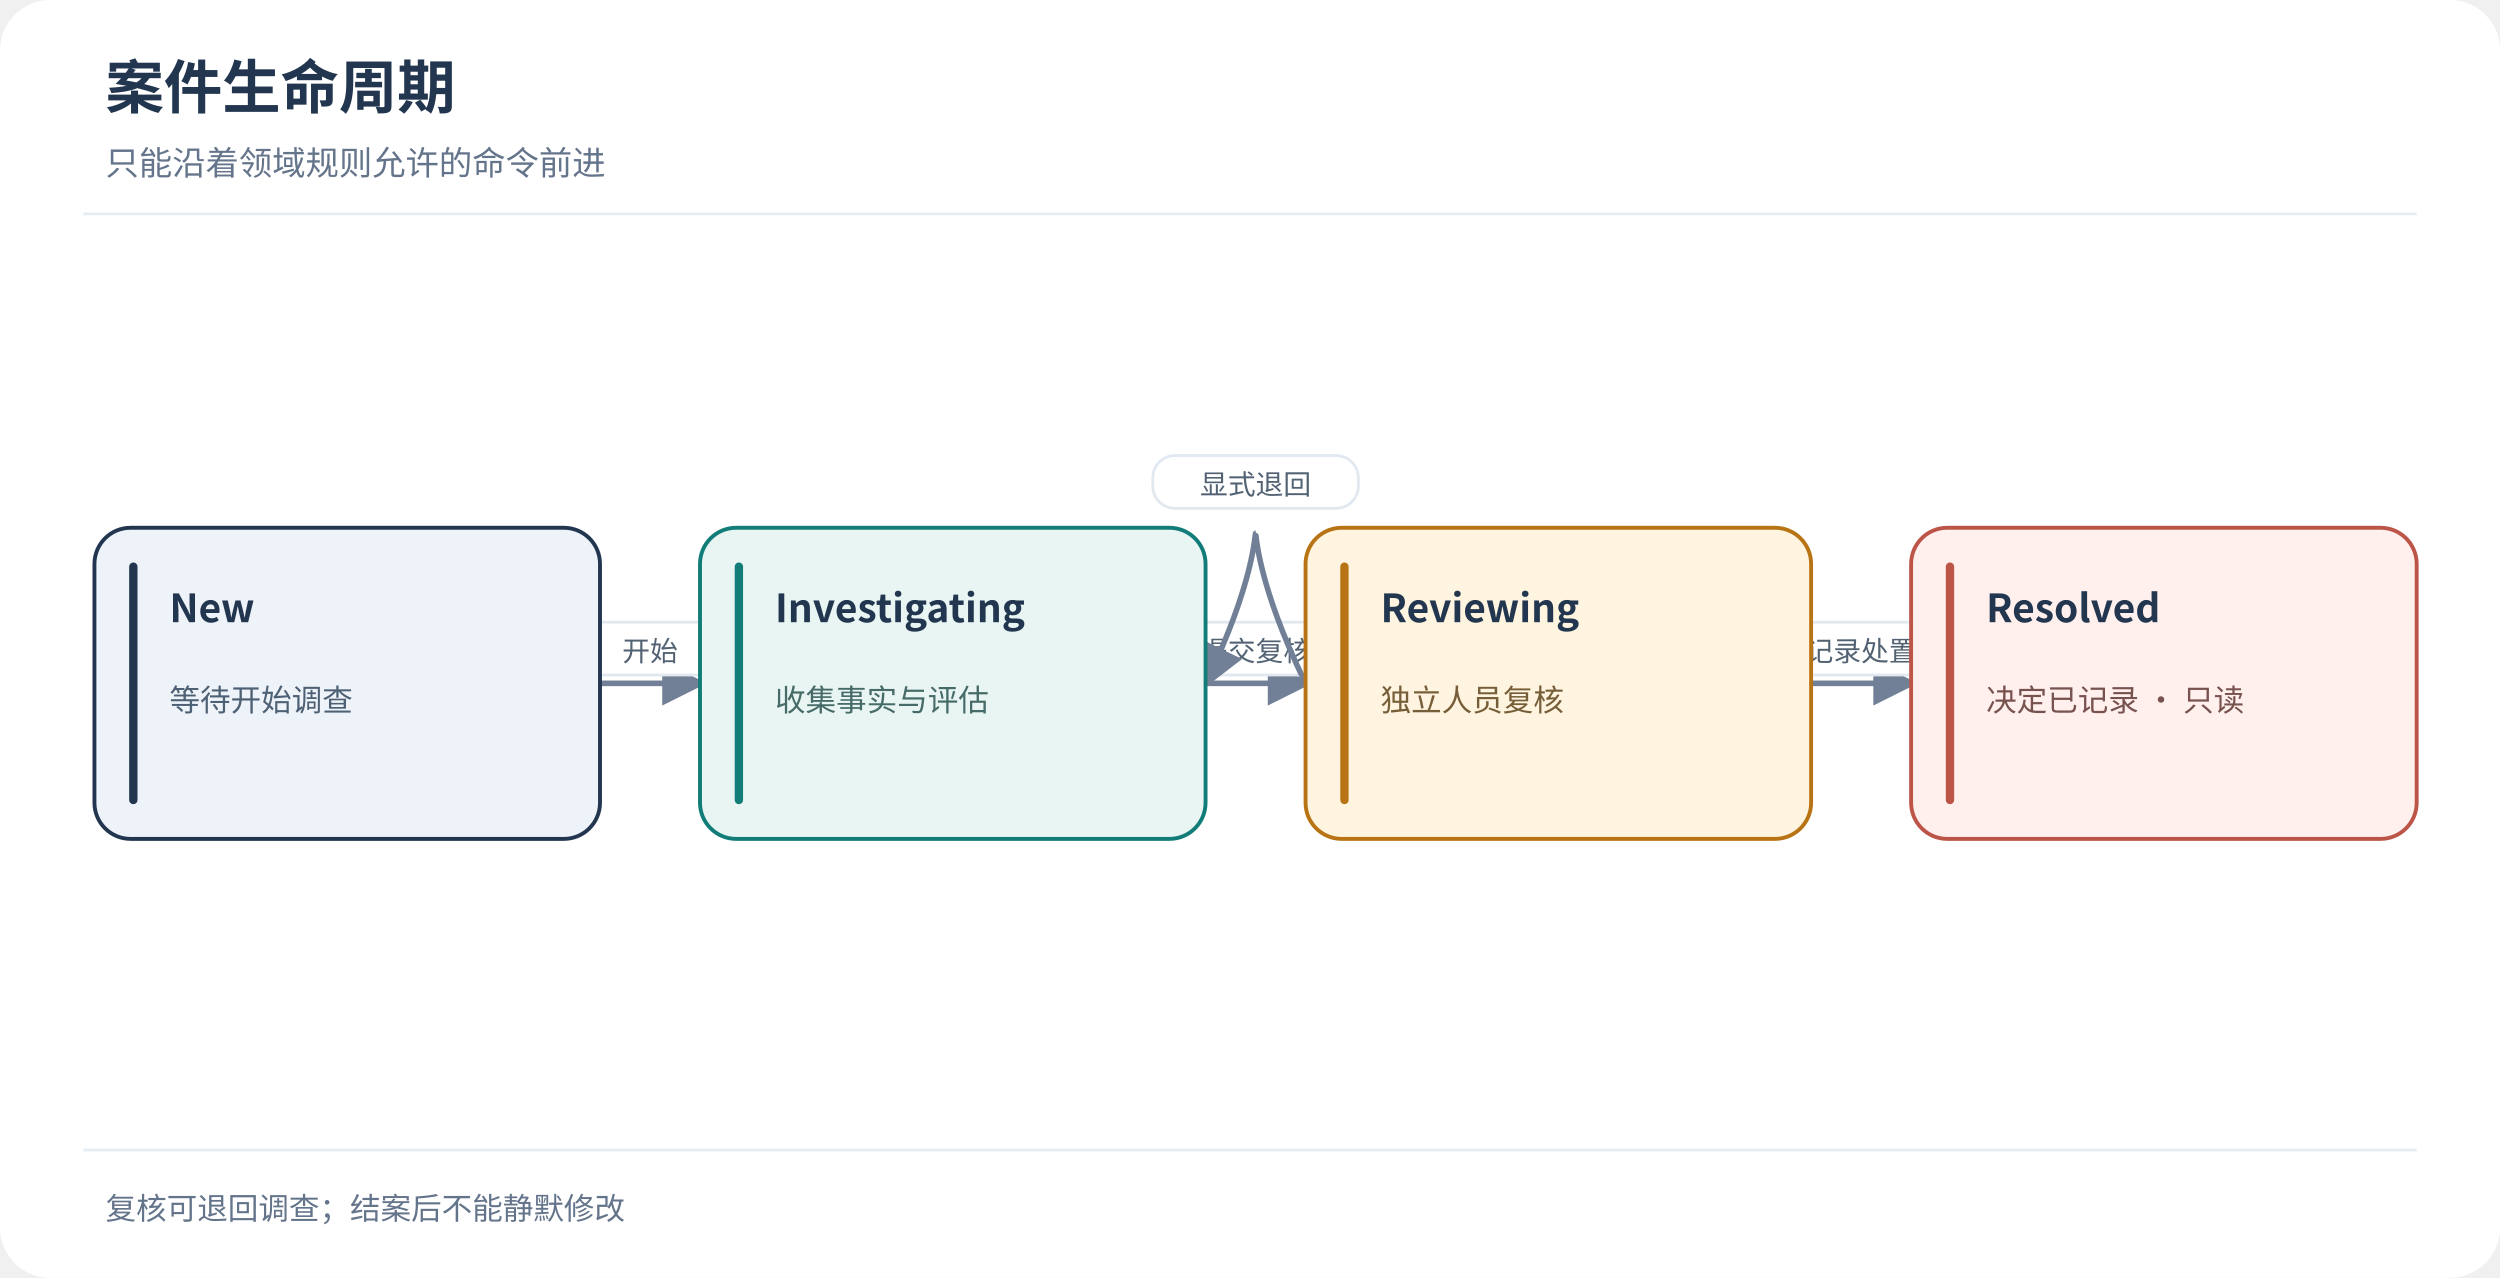
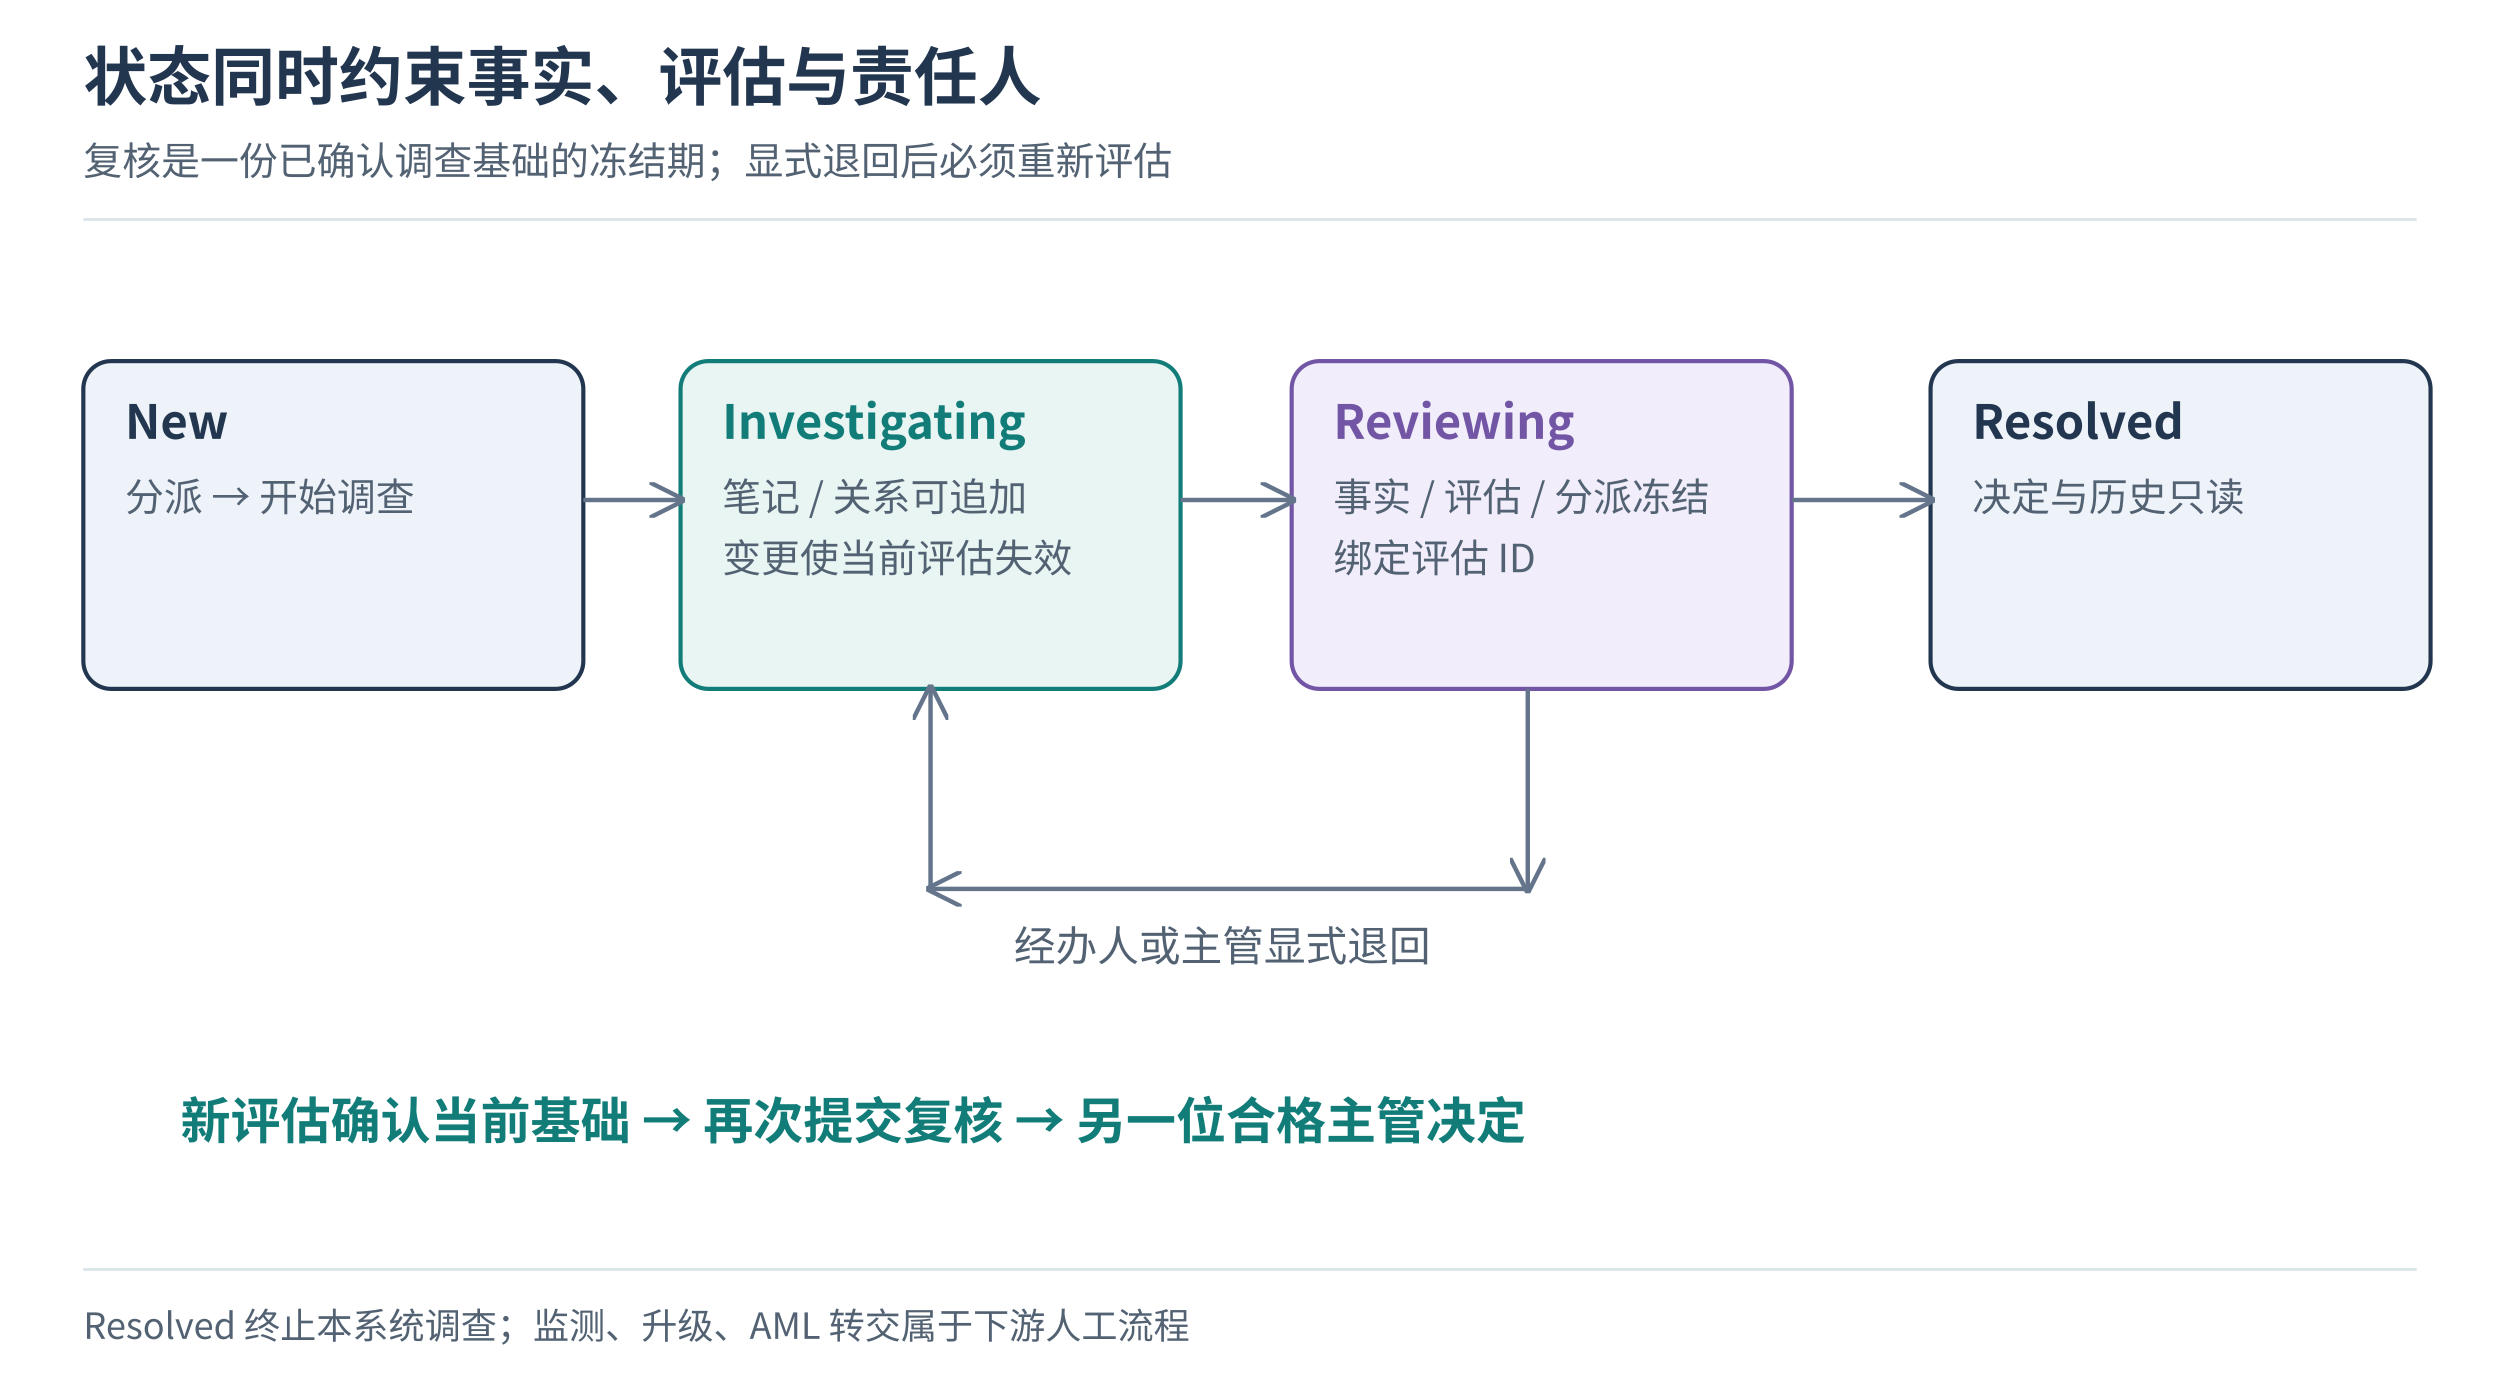
- <svg xmlns="http://www.w3.org/2000/svg" width="900" height="460" viewBox="0 0 900 460">
-   <rect width="100%" height="100%" rx="18" fill="#ffffff" />
-   <path d="M 30 77 H 870" stroke="#e6edf2" stroke-width="1" />
-   <text x="38" y="39" font-family="Microsoft YaHei, Noto Sans CJK SC, sans-serif" font-size="21px" font-weight="700" fill="#22364f">案件生命周期</text>
-   <text x="38" y="63" font-family="Microsoft YaHei, Noto Sans CJK SC, sans-serif" font-size="12px" font-weight="400" fill="#64748b">只能沿着领域规则允许的命令前进</text>
+ <svg xmlns="http://www.w3.org/2000/svg" viewBox="0 0 900 500" width="900" height="500">
+   <rect width="900" height="500" fill="white" />
  <defs>
-     <marker id="arrow" viewBox="0 0 10 10" refX="8.5" refY="5" markerWidth="8" markerHeight="8" orient="auto-start-reverse">
-       <path d="M 0 0 L 10 5 L 0 10 z" fill="#718096" />
+     <marker id="a" markerWidth="8" markerHeight="8" refX="7" refY="4" orient="auto">
+       <path d="M0 0L8 4L0 8" fill="none" stroke="#64748b" />
    </marker>
  </defs>
-   <path d="M 216 246.0 C 258 246.0, 210 246.0, 252 246.0" fill="none" stroke="#718096" stroke-width="2" marker-end="url(#arrow)" />
-   <rect x="197.0" y="224.0" width="74" height="19" rx="8" fill="#ffffff" stroke="#e2e8f0" />
-   <text x="234.0" y="238.0" text-anchor="middle" font-family="Microsoft YaHei, Noto Sans CJK SC, sans-serif" font-size="10px" fill="#526273">开始</text>
-   <path d="M 434 246.0 C 476 246.0, 428 246.0, 470 246.0" fill="none" stroke="#718096" stroke-width="2" marker-end="url(#arrow)" />
-   <rect x="415.0" y="224.0" width="74" height="19" rx="8" fill="#ffffff" stroke="#e2e8f0" />
-   <text x="452.0" y="238.0" text-anchor="middle" font-family="Microsoft YaHei, Noto Sans CJK SC, sans-serif" font-size="10px" fill="#526273">提交复核</text>
-   <path d="M 652 246.0 C 694 246.0, 646 246.0, 688 246.0" fill="none" stroke="#718096" stroke-width="2" marker-end="url(#arrow)" />
-   <rect x="633.0" y="224.0" width="74" height="19" rx="8" fill="#ffffff" stroke="#e2e8f0" />
-   <text x="670.0" y="238.0" text-anchor="middle" font-family="Microsoft YaHei, Noto Sans CJK SC, sans-serif" font-size="10px" fill="#526273">记录处置</text>
-   <path d="M 470 246.0 C 435 174.0, 469 174.0, 434 246.0" fill="none" stroke="#718096" stroke-width="2" marker-end="url(#arrow)" />
-   <rect x="415.0" y="164.0" width="74" height="19" rx="8" fill="#ffffff" stroke="#e2e8f0" />
-   <text x="452.0" y="178.0" text-anchor="middle" font-family="Microsoft YaHei, Noto Sans CJK SC, sans-serif" font-size="10px" fill="#526273">显式退回</text>
-   <rect x="34" y="190" width="182" height="112" rx="13" fill="#eef3f9" stroke="#22364f" stroke-width="1.4" />
-   <path d="M 48 204 V 288" stroke="#22364f" stroke-width="3" stroke-linecap="round" />
-   <text x="61" y="224" font-family="Microsoft YaHei, Noto Sans CJK SC, sans-serif" font-size="14px" font-weight="700" fill="#22364f">New</text>
-   <text x="61" y="256" font-family="Microsoft YaHei, Noto Sans CJK SC, sans-serif" font-size="11px" font-weight="400" fill="#4d6074">等待开始调查</text>
-   <rect x="252" y="190" width="182" height="112" rx="13" fill="#e8f5f3" stroke="#117c78" stroke-width="1.4" />
-   <path d="M 266 204 V 288" stroke="#117c78" stroke-width="3" stroke-linecap="round" />
-   <text x="279" y="224" font-family="Microsoft YaHei, Noto Sans CJK SC, sans-serif" font-size="14px" font-weight="700" fill="#22364f">Investigating</text>
-   <text x="279" y="256" font-family="Microsoft YaHei, Noto Sans CJK SC, sans-serif" font-size="11px" font-weight="400" fill="#466b68">收集事实与评估</text>
-   <rect x="470" y="190" width="182" height="112" rx="13" fill="#fff4df" stroke="#b87414" stroke-width="1.4" />
-   <path d="M 484 204 V 288" stroke="#b87414" stroke-width="3" stroke-linecap="round" />
-   <text x="497" y="224" font-family="Microsoft YaHei, Noto Sans CJK SC, sans-serif" font-size="14px" font-weight="700" fill="#22364f">Reviewing</text>
-   <text x="497" y="256" font-family="Microsoft YaHei, Noto Sans CJK SC, sans-serif" font-size="11px" font-weight="400" fill="#765e39">独立人员复核</text>
-   <rect x="688" y="190" width="182" height="112" rx="13" fill="#fff0ed" stroke="#bd5448" stroke-width="1.4" />
-   <path d="M 702 204 V 288" stroke="#bd5448" stroke-width="3" stroke-linecap="round" />
-   <text x="715" y="224" font-family="Microsoft YaHei, Noto Sans CJK SC, sans-serif" font-size="14px" font-weight="700" fill="#22364f">Resolved</text>
-   <text x="715" y="256" font-family="Microsoft YaHei, Noto Sans CJK SC, sans-serif" font-size="11px" font-weight="400" fill="#77524e">决定已记录 · 只读</text>
-   <path d="M 30 414 H 870" stroke="#e6edf2" stroke-width="1" />
-   <text x="38" y="439" font-family="Microsoft YaHei, Noto Sans CJK SC, sans-serif" font-size="11px" font-weight="400" fill="#64748b">复核可退回调查；结案后不能静默修改</text>
+   <text x="30" y="36" font-family="Microsoft YaHei,Noto Sans CJK SC,sans-serif" font-size="23" fill="#22364f" font-weight="700">状态同时约束事实、评估与责任人</text>
+   <text x="30" y="63" font-family="Microsoft YaHei,Noto Sans CJK SC,sans-serif" font-size="14" fill="#526273" font-weight="400">复核是一份已确认调查基础的冻结期；显式退回后必须重新评估</text>
+   <path d="M30 79H870 M30 457H870" stroke="#dbe5ea" />
+   <text x="30" y="482" font-family="Microsoft YaHei,Noto Sans CJK SC,sans-serif" font-size="13" fill="#526273" font-weight="400">Resolved 终止本系统调查；监测、升级、AML 转交属于下游人工流程</text>
+   <rect x="30" y="130" width="180" height="118" rx="10" fill="#eef3f9" stroke="#22364f" stroke-width="1.5" />
+   <text x="45" y="158" font-family="Microsoft YaHei,Noto Sans CJK SC,sans-serif" font-size="17" fill="#22364f" font-weight="700">New</text>
+   <text x="45" y="184" font-family="Microsoft YaHei,Noto Sans CJK SC,sans-serif" font-size="14" fill="#526273" font-weight="400">分派 → 开始调查</text>
+   <rect x="245" y="130" width="180" height="118" rx="10" fill="#e8f5f3" stroke="#117c78" stroke-width="1.5" />
+   <text x="260" y="158" font-family="Microsoft YaHei,Noto Sans CJK SC,sans-serif" font-size="17" fill="#117c78" font-weight="700">Investigating</text>
+   <text x="260" y="184" font-family="Microsoft YaHei,Noto Sans CJK SC,sans-serif" font-size="14" fill="#526273" font-weight="400">笔记 / 关系可追加</text>
+   <text x="260" y="206" font-family="Microsoft YaHei,Noto Sans CJK SC,sans-serif" font-size="14" fill="#526273" font-weight="400">变更使当前评估失效</text>
+   <rect x="465" y="130" width="180" height="118" rx="10" fill="#f1edfb" stroke="#7255a5" stroke-width="1.5" />
+   <text x="480" y="158" font-family="Microsoft YaHei,Noto Sans CJK SC,sans-serif" font-size="17" fill="#7255a5" font-weight="700">Reviewing</text>
+   <text x="480" y="184" font-family="Microsoft YaHei,Noto Sans CJK SC,sans-serif" font-size="14" fill="#526273" font-weight="400">事实 / 评估 / 分派冻结</text>
+   <text x="480" y="206" font-family="Microsoft YaHei,Noto Sans CJK SC,sans-serif" font-size="14" fill="#526273" font-weight="400">绑定评估 ID</text>
+   <rect x="695" y="130" width="180" height="118" rx="10" fill="#eef3f9" stroke="#22364f" stroke-width="1.5" />
+   <text x="710" y="158" font-family="Microsoft YaHei,Noto Sans CJK SC,sans-serif" font-size="17" fill="#22364f" font-weight="700">Resolved</text>
+   <text x="710" y="184" font-family="Microsoft YaHei,Noto Sans CJK SC,sans-serif" font-size="14" fill="#526273" font-weight="400">决定与历史只读</text>
+   <path d="M210 180L245 180" stroke="#64748b" stroke-width="1.6" fill="none" marker-end="url(#a)" />
+   <path d="M425 180L465 180" stroke="#64748b" stroke-width="1.6" fill="none" marker-end="url(#a)" />
+   <path d="M645 180L695 180" stroke="#64748b" stroke-width="1.6" fill="none" marker-end="url(#a)" />
+   <path d="M550 248L550 320" stroke="#64748b" stroke-width="1.6" fill="none" marker-end="url(#a)" />
+   <path d="M550 320L335 320" stroke="#64748b" stroke-width="1.6" fill="none" marker-end="url(#a)" />
+   <path d="M335 320L335 248" stroke="#64748b" stroke-width="1.6" fill="none" marker-end="url(#a)" />
+   <text x="365" y="346" font-family="Microsoft YaHei,Noto Sans CJK SC,sans-serif" font-size="15" fill="#526273" font-weight="400">经办人或主管显式退回</text>
+   <text x="65" y="410" font-family="Microsoft YaHei,Noto Sans CJK SC,sans-serif" font-size="18" fill="#117c78" font-weight="700">新评估确认当前基础 → 再次提交复核 → 另一位合格主管决定</text>
</svg>
